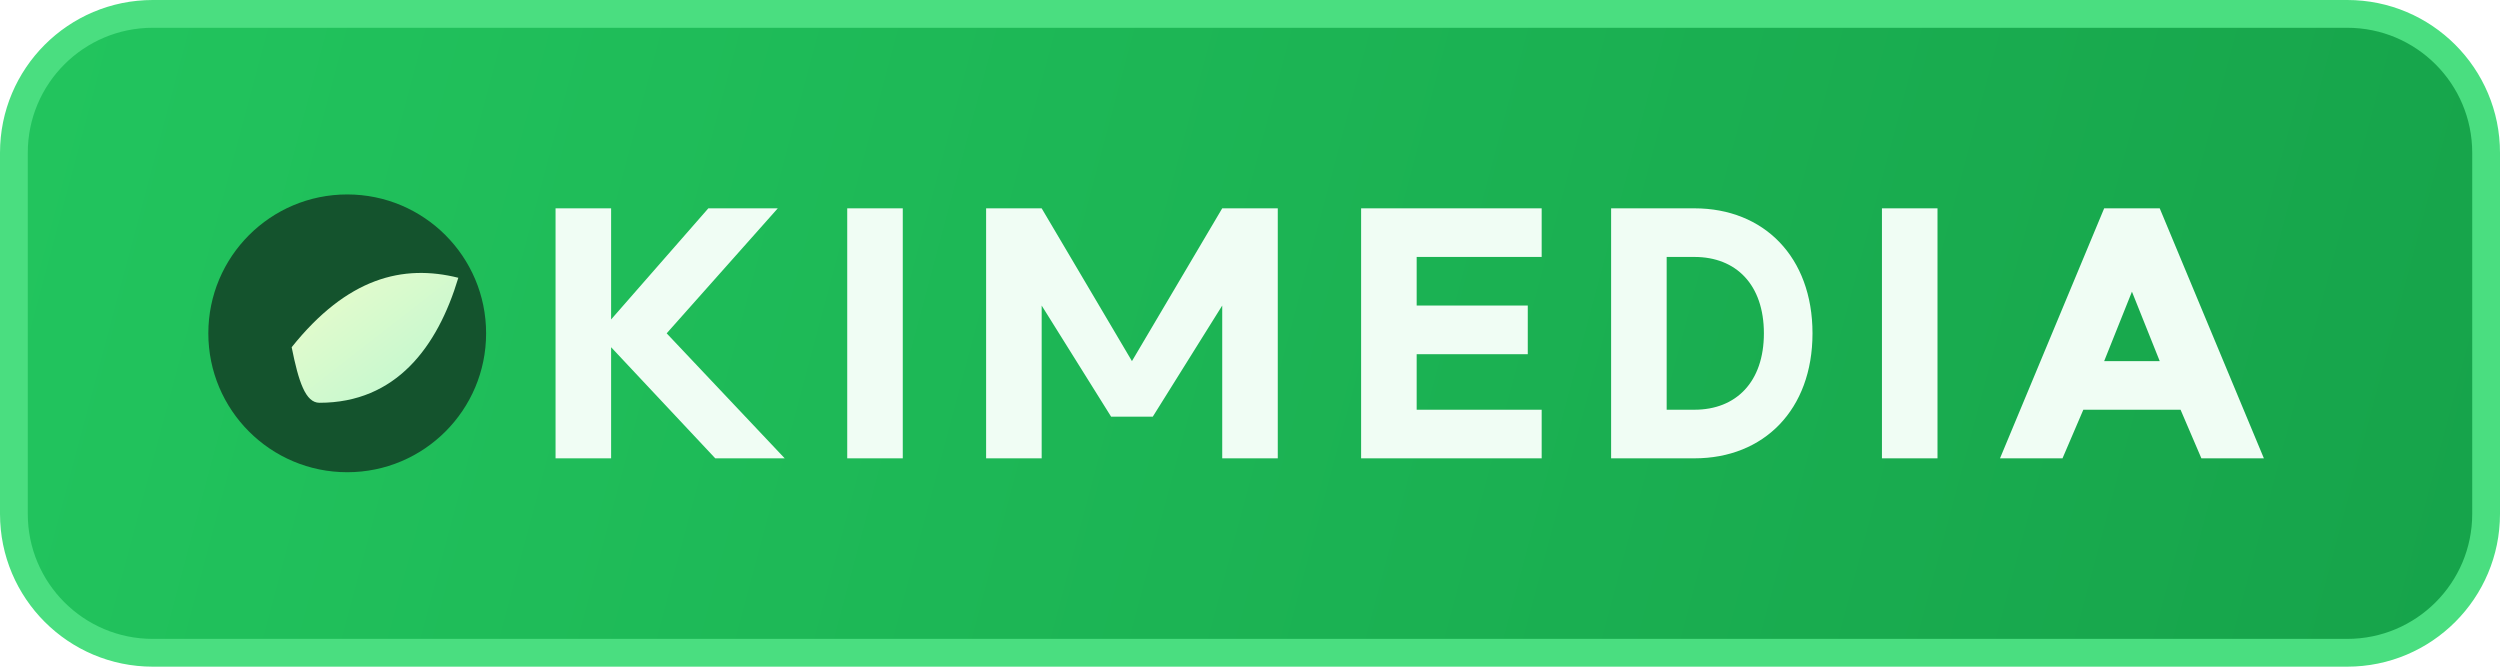
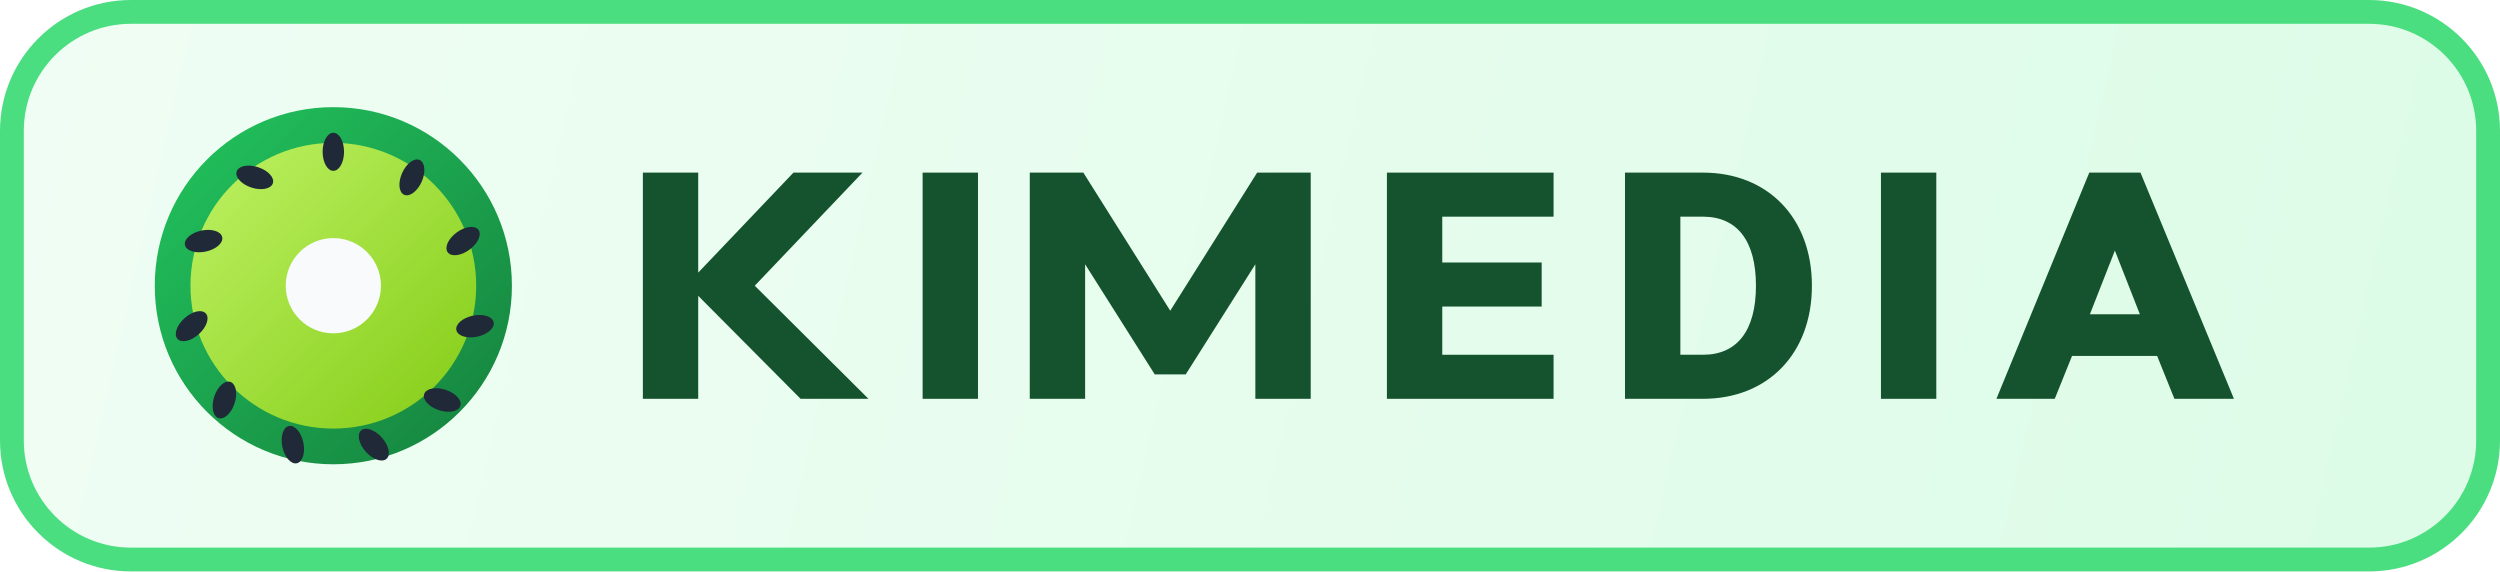
- <svg xmlns="http://www.w3.org/2000/svg" width="360" height="96" viewBox="0 0 360 96" fill="none">
+ <svg xmlns="http://www.w3.org/2000/svg" width="420" height="96" viewBox="0 0 420 96" fill="none">
  <defs>
-     <linearGradient id="kw-bg" x1="0" y1="0" x2="360" y2="96" gradientUnits="userSpaceOnUse">
+     <linearGradient id="kw-card" x1="0" y1="0" x2="420" y2="96" gradientUnits="userSpaceOnUse">
+       <stop stop-color="#f0fdf4" />
+       <stop offset="1" stop-color="#dcfce7" />
+     </linearGradient>
+     <linearGradient id="kw-ring" x1="0" y1="0" x2="1" y2="1">
      <stop stop-color="#22c55e" />
-       <stop offset="1" stop-color="#16a34a" />
+       <stop offset="1" stop-color="#15803d" />
    </linearGradient>
-     <linearGradient id="kw-leaf" x1="0" y1="0" x2="1" y2="1">
-       <stop stop-color="#ecfccb" />
-       <stop offset="1" stop-color="#bbf7d0" />
+     <linearGradient id="kw-fill" x1="0" y1="0" x2="1" y2="1">
+       <stop stop-color="#bef264" />
+       <stop offset="1" stop-color="#84cc16" />
    </linearGradient>
  </defs>
-   <rect x="2" y="2" width="356" height="92" rx="20" fill="url(#kw-bg)" />
-   <rect x="2" y="2" width="356" height="92" rx="20" stroke="#4ade80" stroke-width="4" />
-   <circle cx="50" cy="48" r="20" fill="#14532d" />
-   <path d="M42 50c8-10 16-12 24-10-3 10-9 18-20 18-2 0-3-3-4-8z" fill="url(#kw-leaf)" />
-   <path d="M80 66V30h8v16l14-16h10L96 48l17 18h-10L88 50v16h-8zM122 66V30h8v36h-8zM142 66V30h8l13 22 13-22h8v36h-8V44l-10 16h-6l-10-16v22h-8zM196 66V30h26v7h-18v7h16v7h-16v8h18v7h-26zM232 66V30h12c10 0 17 7 17 18s-7 18-17 18h-12zm8-7h4c6 0 10-4 10-11s-4-11-10-11h-4v22zM271 66V30h8v36h-8zM288 66l15-36h8l15 36h-9l-3-7h-14l-3 7h-9zm15-14h8l-4-10-4 10z" fill="#f0fdf4" />
+   <rect x="2" y="2" width="416" height="92" rx="20" fill="url(#kw-card)" />
+   <rect x="2" y="2" width="416" height="92" rx="20" stroke="#4ade80" stroke-width="4" />
+   <circle cx="56" cy="48" r="30" fill="url(#kw-ring)" />
+   <circle cx="56" cy="48" r="24" fill="url(#kw-fill)" />
+   <circle cx="56" cy="48" r="8" fill="#f8fafc" />
+   <ellipse cx="56" cy="25.5" rx="1.8" ry="3.2" fill="#1f2937" />
+   <ellipse cx="69.2" cy="29.8" rx="1.8" ry="3.2" transform="rotate(24 69.2 29.8)" fill="#1f2937" />
+   <ellipse cx="77.8" cy="40.5" rx="1.8" ry="3.2" transform="rotate(54 77.8 40.5)" fill="#1f2937" />
+   <ellipse cx="79.8" cy="54.8" rx="1.8" ry="3.2" transform="rotate(78 79.8 54.8)" fill="#1f2937" />
+   <ellipse cx="74.3" cy="67.2" rx="1.8" ry="3.2" transform="rotate(108 74.3 67.2)" fill="#1f2937" />
+   <ellipse cx="62.8" cy="74.7" rx="1.8" ry="3.2" transform="rotate(138 62.8 74.7)" fill="#1f2937" />
+   <ellipse cx="49.2" cy="74.7" rx="1.8" ry="3.2" transform="rotate(168 49.2 74.7)" fill="#1f2937" />
+   <ellipse cx="37.7" cy="67.2" rx="1.8" ry="3.2" transform="rotate(198 37.7 67.2)" fill="#1f2937" />
+   <ellipse cx="32.2" cy="54.8" rx="1.8" ry="3.2" transform="rotate(228 32.2 54.8)" fill="#1f2937" />
+   <ellipse cx="34.2" cy="40.5" rx="1.8" ry="3.2" transform="rotate(258 34.2 40.5)" fill="#1f2937" />
+   <ellipse cx="42.8" cy="29.8" rx="1.8" ry="3.2" transform="rotate(288 42.8 29.8)" fill="#1f2937" />
+   <path d="M108 67V29h9.3v16.8l16-16.8h11.6L126.8 48l19.1 19h-11.4l-17.2-17.3V67H108z" fill="#14532d" />
+   <path d="M155 67V29h9.3v38H155z" fill="#14532d" />
+   <path d="M173 67V29h9l14.6 23.2L211.2 29h9v38h-9.3V44.4l-11.7 18.5h-5.2l-11.7-18.5V67H173z" fill="#14532d" />
+   <path d="M233 67V29h28v7.4h-18.7v7.7H259v7.4h-16.7v8.1h18.7V67H233z" fill="#14532d" />
+   <path d="M273 67V29h13.1c10.8 0 18.3 7.5 18.3 19s-7.5 19-18.3 19H273zm9.3-7.4h3.8c5.7 0 8.9-4 8.9-11.6s-3.2-11.6-8.9-11.6h-3.8v23.2z" fill="#14532d" />
+   <path d="M316 67V29h9.3v38H316z" fill="#14532d" />
+   <path d="M335.4 67l15.6-38h8.6l15.7 38h-10l-2.9-7.2h-14.3l-2.9 7.2h-9.8zm15.7-14.2h8.4l-4.2-10.7-4.2 10.7z" fill="#14532d" />
</svg>
